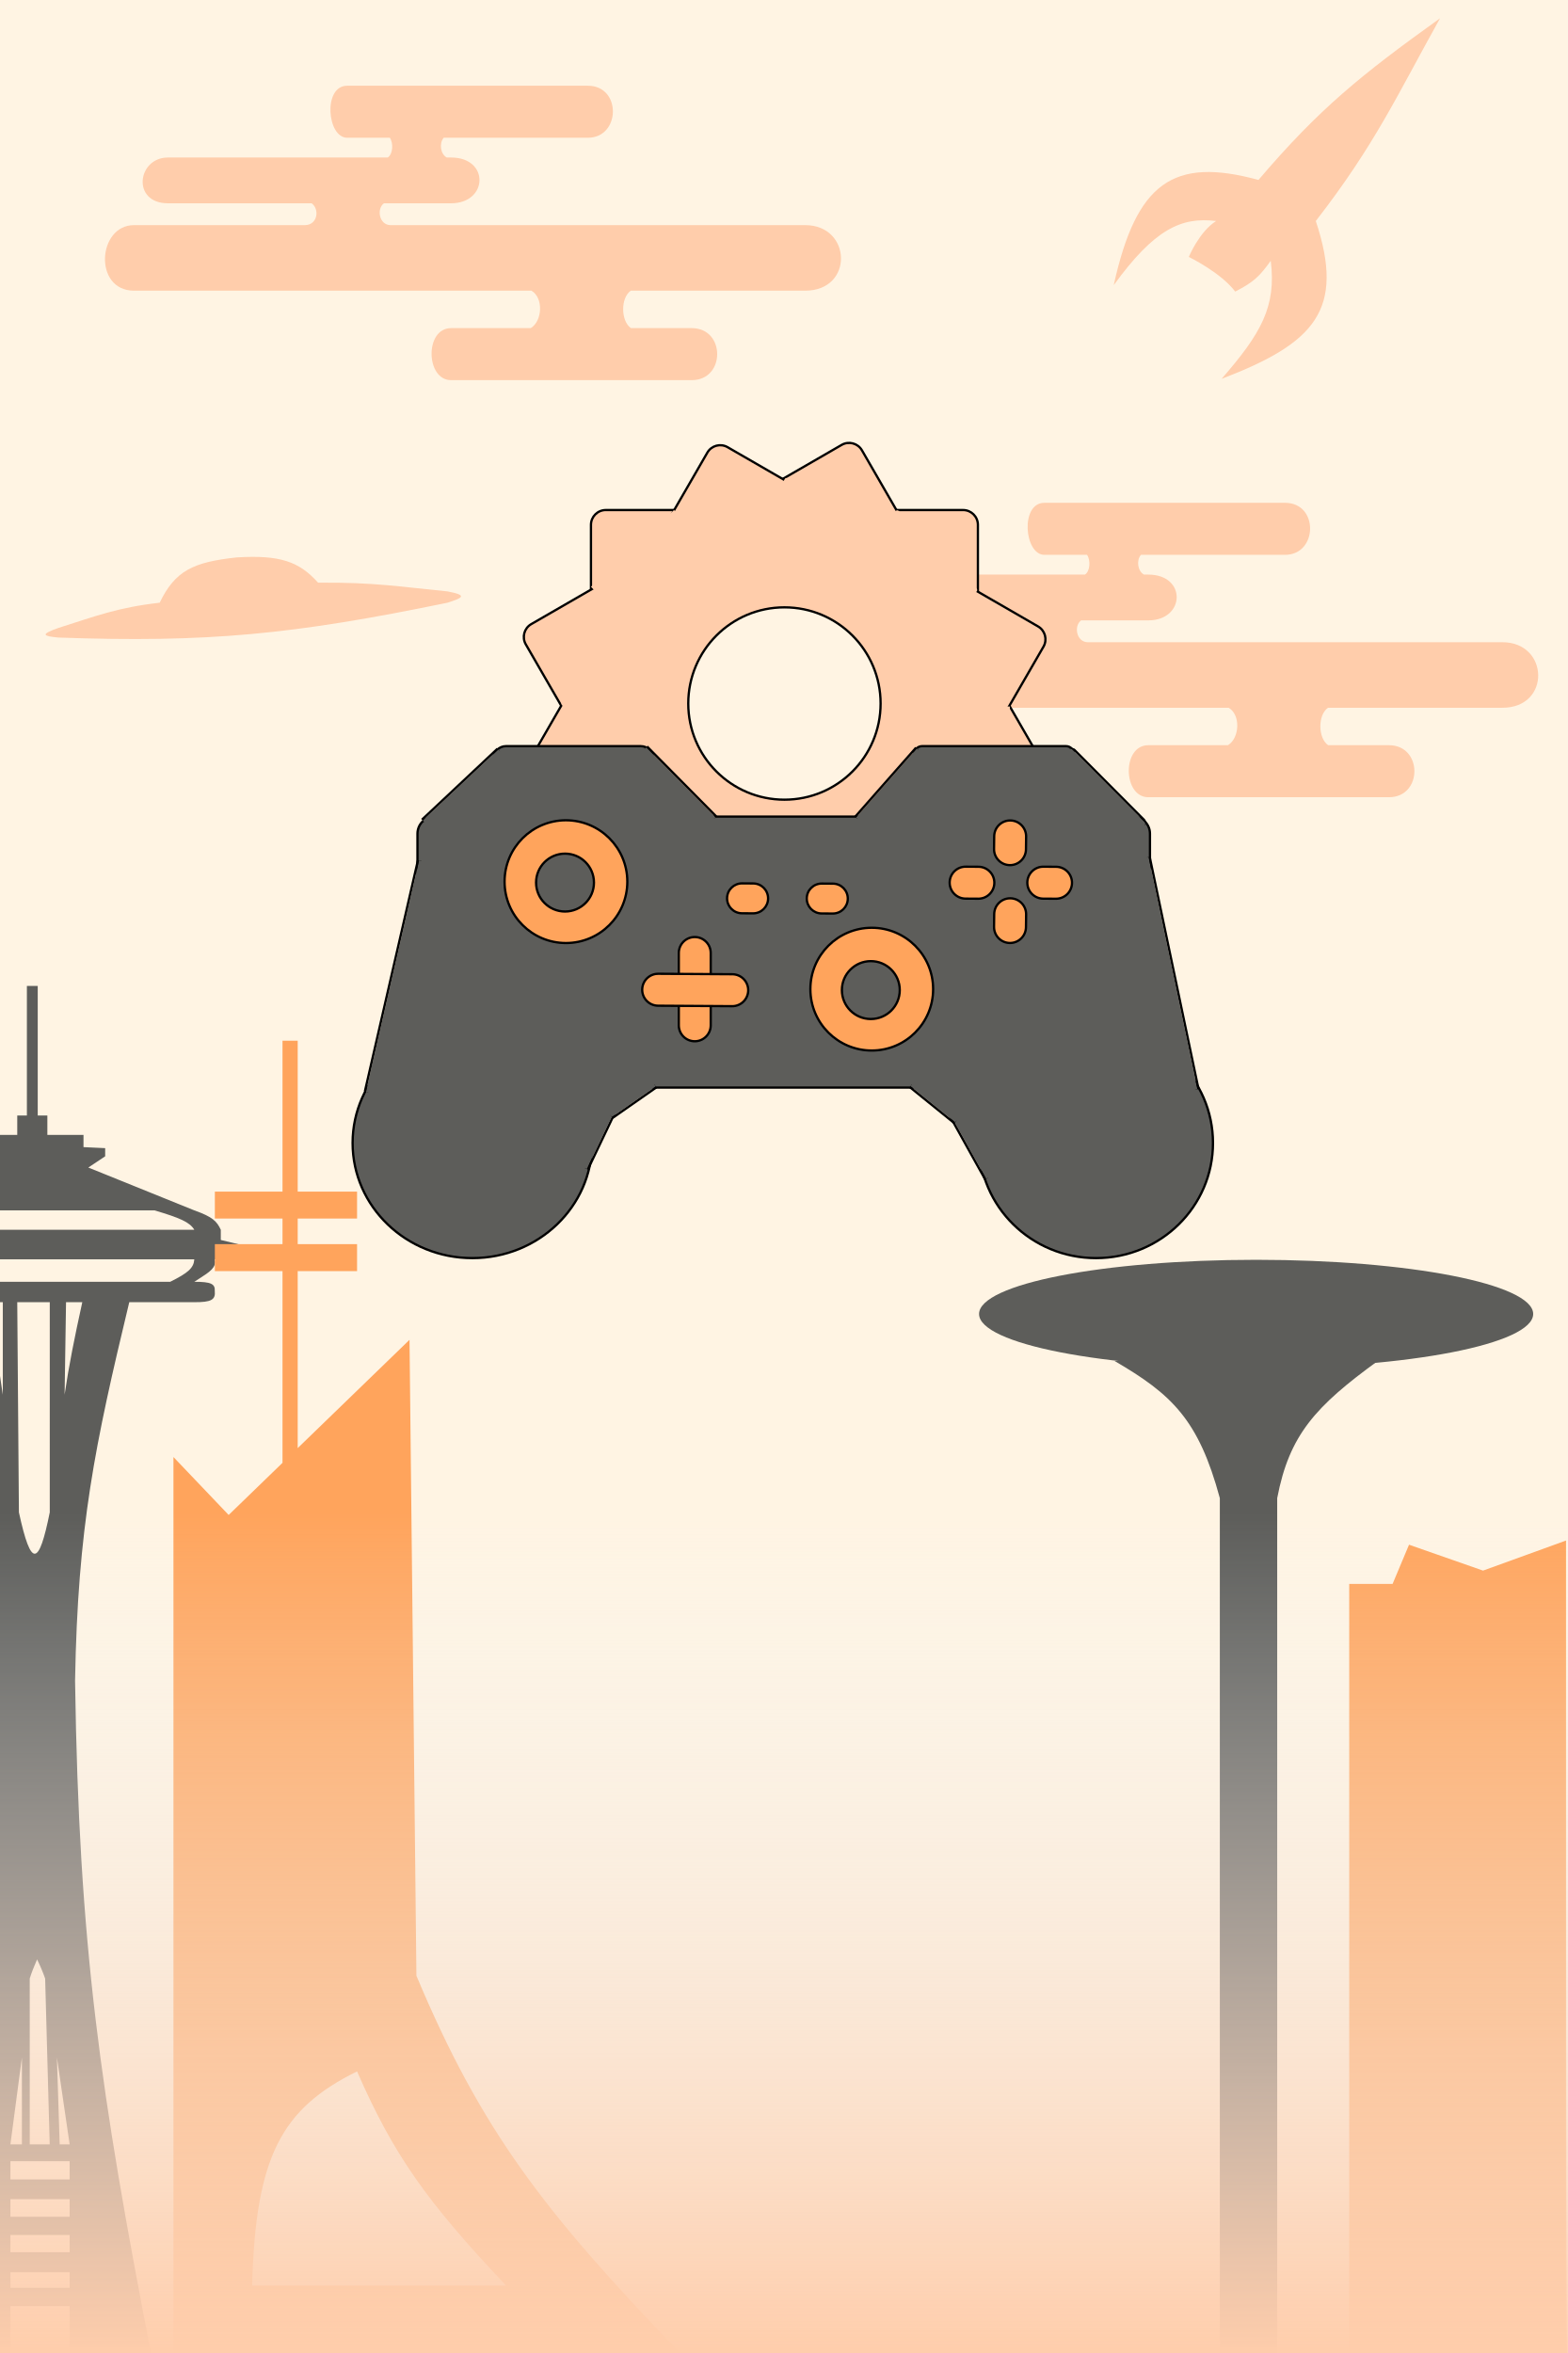
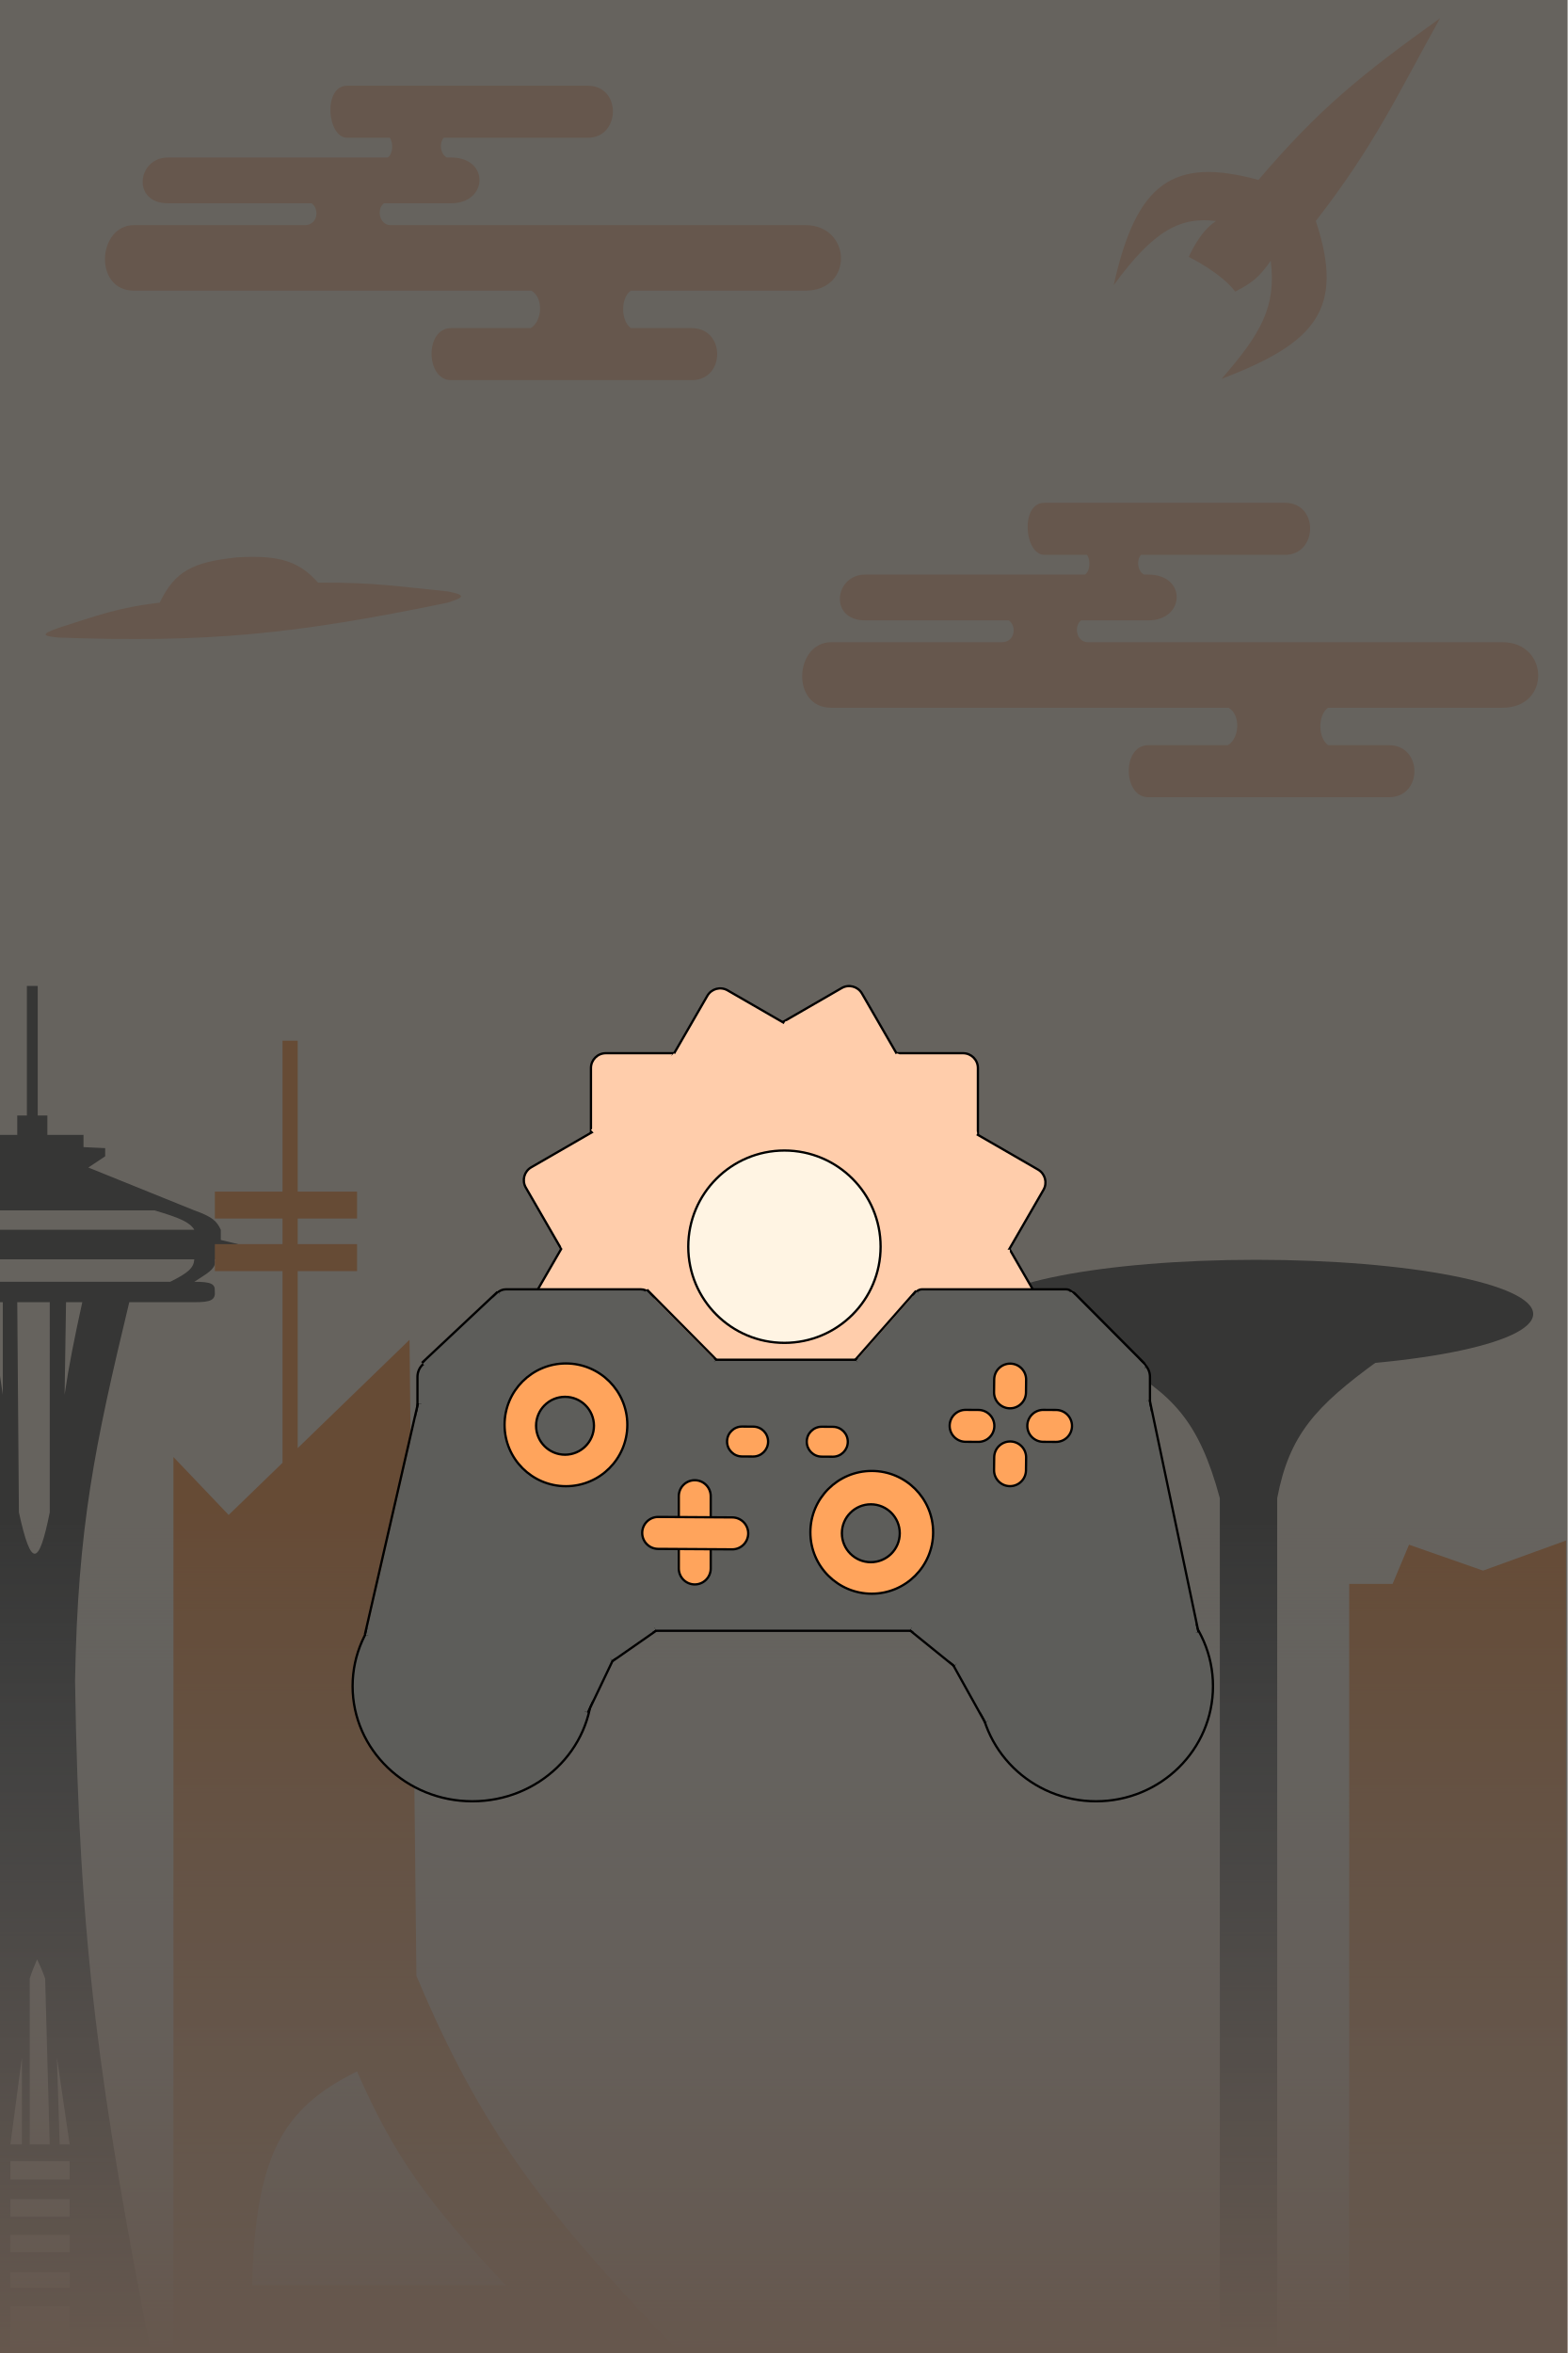
<svg xmlns="http://www.w3.org/2000/svg" width="687" height="1031" viewBox="0 0 687 1031" fill="none">
-   <g clip-path="url(#clip0_132_139)">
-     <rect width="687" height="1031" fill="#FFF4E3" />
-     <path fill-rule="evenodd" clip-rule="evenodd" d="M152.114 37.565C162.801 37.565 242.712 37.565 257.578 37.565C272.444 37.566 271.979 60.357 257.578 60.357H194.432C192.341 62.734 192.978 67.522 195.773 69.017L197.642 69.017C214.599 69.017 213.902 89.074 197.642 89.074H168.215C164.884 91.599 166.192 98.517 171.024 98.646C249.1 98.646 340.947 98.646 352.817 98.646C373.26 98.647 374.189 127.363 352.817 127.363H276.404C271.87 130.476 271.979 140.66 276.463 143.773C288.688 143.773 298.705 143.773 303.106 143.773C317.973 143.774 317.973 166.565 303.106 166.565H197.642C186.492 166.565 186.028 143.774 197.642 143.773C202.03 143.773 216.028 143.773 232.553 143.773C237.677 140.66 238.226 130.476 232.849 127.363H58.728C40.841 127.363 42.7 98.647 58.728 98.646C63.902 98.646 94.258 98.646 133.684 98.646C139.249 98.519 140.08 91.6 136.549 89.074H73.594C57.566 89.074 60.121 69.018 73.594 69.017C83.399 69.017 135.647 69.017 169.907 69.017C172.159 67.522 172.461 62.734 170.812 60.357H152.114C143.286 60.357 141.428 37.566 152.114 37.565Z" fill="#FFCDAB" />
-     <path fill-rule="evenodd" clip-rule="evenodd" d="M457.614 220.315C468.301 220.314 548.212 220.314 563.078 220.315C577.944 220.316 577.479 243.107 563.078 243.107H499.933C497.842 245.484 498.479 250.272 501.274 251.767L503.142 251.767C520.099 251.767 519.402 271.824 503.142 271.824H473.715C470.384 274.349 471.691 281.265 476.522 281.396C554.598 281.396 646.447 281.396 658.317 281.396C678.76 281.397 679.689 310.113 658.317 310.113H581.904C577.369 313.225 577.479 323.41 581.963 326.523C594.188 326.523 604.205 326.523 608.606 326.523C623.473 326.524 623.473 349.314 608.606 349.314H503.142C491.992 349.314 491.528 326.524 503.142 326.523C507.53 326.523 521.528 326.523 538.053 326.523C543.177 323.409 543.726 313.225 538.349 310.113H364.228C346.341 310.113 348.199 281.397 364.228 281.396C369.403 281.396 399.759 281.396 439.186 281.396C444.749 281.267 445.579 274.349 442.049 271.824H379.094C363.066 271.824 365.621 251.767 379.094 251.767C388.899 251.767 441.148 251.767 475.408 251.767C477.66 250.272 477.962 245.484 476.313 243.107H457.614C448.786 243.107 446.928 220.316 457.614 220.315Z" fill="#FFCDAB" />
-     <path d="M532.874 96.84C517.544 94.939 505.765 100.487 488 124.954C497.914 80.09 513.988 68.61 551.423 78.847C578.048 47.619 596.371 32.824 631 8C612.264 41.562 602.639 63.205 576.552 96.84C589.434 135.693 576.255 150.333 535.268 166C552.617 146.067 559.315 134.31 556.808 114.27C551.972 120.992 549.493 123.502 541.251 127.765C534.863 119.334 520.908 112.584 520.908 112.584C520.908 112.584 525.437 101.558 532.874 96.84Z" fill="#FFCDAB" />
-     <path d="M25.553 275.154C42.075 269.894 51.739 266.156 69.969 264.087C76.733 250.011 84.739 246.286 103.678 244.244C122.696 243.064 131.138 246.073 139.369 255.31C164.241 255.066 176.348 257.223 196.08 259.127C205.451 260.893 202.344 262.036 196.08 264.087C128.366 278.046 90.979 281.669 25.553 279.352C19.136 278.709 17.223 278.086 25.553 275.154Z" fill="#FFCDAB" />
-     <path d="M534.501 656.44C525.174 621.921 513.381 610.894 488.333 596.308H603.751C576.451 616.159 564.947 628.659 559.636 656.44V1031H534.501V656.44Z" fill="#5D5D5A" />
-     <ellipse cx="550.402" cy="575.736" rx="121.402" ry="23.736" fill="#5D5D5A" />
-     <path fill-rule="evenodd" clip-rule="evenodd" d="M16.532 432V488.771H20.754V497.264H36.587V502.628L46.086 503.075V506.651L38.697 511.569L85.14 530.343C93.251 533.212 95.028 535.168 96.75 538.837V543.307L107.833 545.989C110.992 547.11 110.44 547.556 107.833 548.224L94.111 551.8C94.989 555.337 91.758 557.397 87.349 560.208L87.348 560.209L87.347 560.21C86.638 560.662 85.898 561.134 85.14 561.634C92.525 561.616 94.291 562.573 94.111 565.657C94.522 569.572 92.489 570.604 85.14 570.575H56.641C41.538 633.387 34.075 668.941 32.892 736.417C34.568 852.95 44.095 917.152 66.141 1031H41.78H30.517V1010.46H4.559V1031H-4.773H-31.494C-9.979 920.296 -5.569 854.901 -1.939 736.417C-4.721 671.218 -12.375 635.035 -27.271 570.575H-54.187C-61.262 570.457 -63.215 570.096 -63.158 566.104C-63.057 563.125 -62.646 562.093 -56.826 561.634C-61.493 558.498 -63.319 556.426 -64.214 551.8L-77.408 548.224C-79.294 547.41 -79.755 546.93 -77.408 545.989L-67.381 542.413V538.837C-64.88 534.852 -62.629 532.968 -56.826 530.343L-8.272 511.569L-15.133 506.651V503.075H-8.272V497.264H7.56V488.771H11.782V432H16.532ZM-39.937 530.343C-50.03 533.675 -53.041 535.534 -54.187 538.837H85.14C83.126 535.454 78.667 533.603 67.724 530.343H-39.937ZM-54.187 551.8C-54.785 555.634 -51.886 557.788 -44.687 561.634H74.585C82.463 557.727 84.889 555.568 85.14 551.8H-54.187ZM8.287 662.66L7.56 570.575H21.81L21.808 662.66C17.069 686.054 13.721 687.576 8.287 662.66ZM28.311 611.087C30.175 598.405 32.612 586.282 36.059 570.575H28.934L28.311 611.087ZM-6.161 570.575H1.228V611.087C-0.43 599.162 -2.602 586.828 -6.161 570.575ZM16.251 858.533C14.933 861.627 13.881 864.136 13.033 866.918V939.587H21.775L19.78 866.918C18.807 864.144 17.646 861.407 16.251 858.533ZM4.559 939.587L9.6 901.514V939.587H4.559ZM30.517 939.587L24.939 901.514L26.146 939.587H30.517ZM30.517 954.944H4.559V946.947H30.517V954.944ZM4.559 971.3H30.517V963.576H4.559V971.3ZM30.517 1002.47H4.559V995.652H30.517V1002.47ZM30.517 986.838V979.296H4.559V986.838H16.465H30.517Z" fill="#5D5D5A" />
-     <path fill-rule="evenodd" clip-rule="evenodd" d="M100.196 663.803L76 638.418V1031H298C238.122 968.954 210.774 933.109 182.463 865.702L179.439 587.057L130.441 634.511V556.95H156.452V545.143H130.441V533.926H156.452V522.119H130.441V456H123.787V522.119H94.147V533.926H123.787V545.143H94.147V556.95H123.787V640.955L100.196 663.803ZM156.452 907.617C172.282 943.781 186.598 964.335 221.782 1001.48H110.48C111.949 944.801 123.416 923.899 156.452 907.617Z" fill="#FFA45C" />
-     <path d="M649.833 688.185L617.402 676.84L610.195 694.011H591.195V1031H686.195V675L649.833 688.185Z" fill="#FFA45C" />
-     <rect x="258.942" y="223.478" width="169.551" height="169.551" rx="6.5" fill="#FFCDAB" stroke="black" />
-     <rect x="227.147" y="276.718" width="170.069" height="170.069" rx="6.5" transform="rotate(-30 227.147 276.718)" fill="#FFCDAB" stroke="black" />
-     <rect x="228.158" y="339.978" width="170.069" height="170.069" rx="6.5" transform="rotate(-60 228.158 339.978)" fill="#FFCDAB" stroke="black" />
-     <circle cx="343.718" cy="308.254" r="42.138" fill="#FFF4E3" stroke="black" />
-     <rect x="245.069" y="308.439" width="73.421" height="4.22" rx="2" transform="rotate(-60 245.069 308.439)" fill="#FFCDAB" />
-     <rect width="49.527" height="9.265" transform="matrix(0.734706 -0.678386 -0.678386 -0.734706 265.233 263.889)" fill="#FFCDAB" />
-     <rect width="50.037" height="9.753" rx="1" transform="matrix(0.708224 0.705988 0.705988 -0.708224 386.273 230.113)" fill="#FFCDAB" />
-     <rect width="70.606" height="9.265" rx="1" transform="matrix(0.86328 0.504726 0.504726 -0.86328 339.679 217.059)" fill="#FFCDAB" />
-     <rect x="428.676" y="309.566" width="13.806" height="17.054" fill="#FFCDAB" />
-     <path d="M206.974 551.258C235.936 551.258 259.448 528.692 259.448 500.814C259.448 472.936 235.936 450.371 206.974 450.371C178.012 450.371 154.5 472.936 154.5 500.814C154.5 528.692 178.012 551.258 206.974 551.258Z" fill="#5D5D5A" stroke="black" />
-     <path d="M480.244 551.258C508.544 551.258 531.5 528.681 531.5 500.814C531.5 472.947 508.544 450.371 480.244 450.371C451.944 450.371 428.988 472.947 428.988 500.814C428.988 528.681 451.944 551.258 480.244 551.258Z" fill="#5D5D5A" stroke="black" />
-     <rect x="182.923" y="357.792" width="320.965" height="118.754" rx="7.5" fill="#5D5D5A" stroke="black" />
-     <mask id="path-22-outside-1_132_139" maskUnits="userSpaceOnUse" x="406.88" y="424.504" width="113.831" height="92.888" fill="black">
-       <rect fill="white" x="406.88" y="424.504" width="113.831" height="92.888" />
-       <path d="M496.893 424.504L520.681 467.272L432.114 516.535L408.325 473.767L496.893 424.504Z" />
+   <g clip-path="url(#clip0_431_1183)">
+     <mask id="mask0_431_1183" style="mask-type:luminance" maskUnits="userSpaceOnUse" x="0" y="0" width="687" height="1031">
+       <path d="M687 0H0V1031H687V0Z" fill="white" />
    </mask>
-     <path d="M496.893 424.504L520.681 467.272L432.114 516.535L408.325 473.767L496.893 424.504Z" fill="#5D5D5A" />
-     <path d="M432.988 516.049L409.199 473.281L407.452 474.253L431.24 517.021L432.988 516.049Z" fill="black" mask="url(#path-22-outside-1_132_139)" />
-     <mask id="path-24-outside-2_132_139" maskUnits="userSpaceOnUse" x="162.32" y="422.852" width="116.769" height="89.866" fill="black">
-       <rect fill="white" x="162.32" y="422.852" width="116.769" height="89.866" />
-       <path d="M278.186 468.063L257.114 512.232L162.992 467.33L184.063 423.16L278.186 468.063Z" />
-     </mask>
-     <path d="M278.186 468.063L257.114 512.232L162.992 467.33L184.063 423.16L278.186 468.063Z" fill="#5D5D5A" />
-     <path d="M277.283 467.632L256.212 511.802L258.017 512.663L279.089 468.493L277.283 467.632Z" fill="black" mask="url(#path-24-outside-2_132_139)" />
-     <mask id="path-26-outside-3_132_139" maskUnits="userSpaceOnUse" x="454.913" y="375.216" width="71.508" height="113.245" fill="black">
-       <rect fill="white" x="454.913" y="375.216" width="71.508" height="113.245" />
-       <path d="M454.913 385.707L503.278 375.541L524.671 477.318L476.306 487.484L454.913 385.707Z" />
-     </mask>
-     <path d="M454.913 385.707L503.278 375.541L524.671 477.318L476.306 487.484L454.913 385.707Z" fill="#5D5D5A" />
-     <path d="M502.3 375.746L523.692 477.523L525.65 477.112L504.257 375.335L502.3 375.746Z" fill="black" mask="url(#path-26-outside-3_132_139)" />
-     <mask id="path-28-outside-4_132_139" maskUnits="userSpaceOnUse" x="159.174" y="376.733" width="72.222" height="113.524" fill="black">
-       <rect fill="white" x="159.174" y="376.733" width="72.222" height="113.524" />
-       <path d="M183.639 376.957L231.337 387.905L208.071 489.27L160.372 478.322L183.639 376.957Z" />
-     </mask>
-     <path d="M183.639 376.957L231.337 387.905L208.071 489.27L160.372 478.322L183.639 376.957Z" fill="#5D5D5A" />
-     <path d="M161.347 478.546L184.613 377.181L182.664 376.733L159.398 478.098L161.347 478.546Z" fill="black" mask="url(#path-28-outside-4_132_139)" />
-     <rect x="286.247" y="326.932" width="46.477" height="70.028" rx="5.5" transform="rotate(90 286.247 326.932)" fill="#5D5D5A" stroke="black" />
-     <mask id="path-31-outside-5_132_139" maskUnits="userSpaceOnUse" x="184.129" y="327.619" width="82.138" height="83.244" fill="black">
-       <rect fill="white" x="184.129" y="327.619" width="82.138" height="83.244" />
-       <path d="M266.266 379.371L233.118 410.505L185.228 359.518L218.376 328.383L266.266 379.371Z" />
-     </mask>
-     <path d="M266.266 379.371L233.118 410.505L185.228 359.518L218.376 328.383L266.266 379.371Z" fill="#5D5D5A" />
-     <path d="M185.912 360.247L219.061 329.112L217.691 327.654L184.543 358.789L185.912 360.247Z" fill="black" mask="url(#path-31-outside-5_132_139)" />
-     <mask id="path-33-outside-6_132_139" maskUnits="userSpaceOnUse" x="249.87" y="326.136" width="64.357" height="64.335" fill="black">
-       <rect fill="white" x="249.87" y="326.136" width="64.357" height="64.335" />
-       <path d="M313.516 358.112L281.194 390.104L250.828 359.423L283.15 327.432L313.516 358.112Z" />
-     </mask>
-     <path d="M313.516 358.112L281.194 390.104L250.828 359.423L283.15 327.432L313.516 358.112Z" fill="#5D5D5A" />
-     <path d="M282.439 328.135L312.805 358.816L314.227 357.409L283.861 326.729L282.439 328.135Z" fill="black" mask="url(#path-33-outside-6_132_139)" />
-     <rect x="470.593" y="326.932" width="46.477" height="70.028" rx="3.5" transform="rotate(90 470.593 326.932)" fill="#5D5D5A" stroke="black" />
-     <mask id="path-36-outside-7_132_139" maskUnits="userSpaceOnUse" x="373.685" y="327.073" width="79.625" height="77.04" fill="black">
-       <rect fill="white" x="373.685" y="327.073" width="79.625" height="77.04" />
-       <path d="M453.31 373.353L426.628 403.632L375.078 358.206L401.76 327.927L453.31 373.353Z" />
-     </mask>
-     <path d="M453.31 373.353L426.628 403.632L375.078 358.206L401.76 327.927L453.31 373.353Z" fill="#5D5D5A" />
-     <path d="M375.828 358.867L402.511 328.588L401.01 327.266L374.328 357.545L375.828 358.867Z" fill="black" mask="url(#path-36-outside-7_132_139)" />
-     <mask id="path-38-outside-8_132_139" maskUnits="userSpaceOnUse" x="416.283" y="326.561" width="87.022" height="86.926" fill="black">
-       <rect fill="white" x="416.283" y="326.561" width="87.022" height="86.926" />
-       <path d="M450.148 412.781C449.756 413.171 449.123 413.169 448.734 412.778L417.002 380.897C416.613 380.506 416.614 379.873 417.006 379.483L468.407 328.323C468.798 327.933 469.431 327.934 469.821 328.326L501.552 360.206C501.942 360.598 501.94 361.231 501.549 361.62L450.148 412.781Z" />
-     </mask>
-     <path d="M450.148 412.781C449.756 413.171 449.123 413.169 448.734 412.778L417.002 380.897C416.613 380.506 416.614 379.873 417.006 379.483L468.407 328.323C468.798 327.933 469.431 327.934 469.821 328.326L501.552 360.206C501.942 360.598 501.94 361.231 501.549 361.62L450.148 412.781Z" fill="#5D5D5A" />
-     <path d="M449.439 413.486L416.297 380.189L449.439 413.486ZM468.407 328.323C469.189 327.543 470.456 327.546 471.235 328.329L501.555 358.792C502.335 359.575 502.332 360.841 501.549 361.62C501.549 361.62 501.233 361.303 500.843 360.912L469.112 329.031C468.722 328.64 468.407 328.323 468.407 328.323ZM502.257 360.915L449.439 413.486L502.257 360.915ZM416.297 380.189L469.115 327.617L416.297 380.189Z" fill="black" mask="url(#path-38-outside-8_132_139)" />
-     <mask id="path-40-outside-9_132_139" maskUnits="userSpaceOnUse" x="398.33" y="440.174" width="49.78" height="52.89" fill="black">
-       <rect fill="white" x="398.33" y="440.174" width="49.78" height="52.89" />
-       <path d="M398.959 475.928L427.572 440.58L447.115 456.4L418.502 491.748L398.959 475.928Z" />
-     </mask>
-     <path d="M398.959 475.928L427.572 440.58L447.115 456.4L418.502 491.748L398.959 475.928Z" fill="#5D5D5A" />
-     <path d="M419.131 490.97L399.589 475.151L398.33 476.706L417.873 492.525L419.131 490.97Z" fill="black" mask="url(#path-40-outside-9_132_139)" />
-     <mask id="path-42-outside-10_132_139" maskUnits="userSpaceOnUse" x="241.743" y="438.013" width="46.569" height="52.28" fill="black">
-       <rect fill="white" x="241.743" y="438.013" width="46.569" height="52.28" />
-       <path d="M268.053 489.473L242.041 452.168L261.297 438.742L287.308 476.046L268.053 489.473Z" />
-     </mask>
-     <path d="M268.053 489.473L242.041 452.168L261.297 438.742L287.308 476.046L268.053 489.473Z" fill="#5D5D5A" />
-     <path d="M286.736 475.226L267.481 488.652L268.625 490.293L287.88 476.866L286.736 475.226Z" fill="black" mask="url(#path-42-outside-10_132_139)" />
-     <circle cx="247.985" cy="386.309" r="26.893" fill="#FFA45C" stroke="black" />
-     <circle cx="381.98" cy="433.41" r="26.893" fill="#FFA45C" stroke="black" />
-     <rect x="297.429" y="410.578" width="13.993" height="45.665" rx="6.997" fill="#FFA45C" stroke="black" />
-     <rect x="281.353" y="440.619" width="13.993" height="46.454" rx="6.997" transform="rotate(-89.634 281.353 440.619)" fill="#FFA45C" stroke="black" />
-     <rect x="416.072" y="393.698" width="13.993" height="19.58" rx="6.997" transform="rotate(-89.634 416.072 393.698)" fill="#FFA45C" stroke="black" />
-     <rect x="353.46" y="400.205" width="13.1" height="17.981" rx="6.55" transform="rotate(-89.634 353.46 400.205)" fill="#FFA45C" stroke="black" />
-     <rect x="318.54" y="400.124" width="13.1" height="17.981" rx="6.55" transform="rotate(-89.634 318.54 400.124)" fill="#FFA45C" stroke="black" />
-     <rect x="450.099" y="393.708" width="13.993" height="19.58" rx="6.997" transform="rotate(-89.634 450.099 393.708)" fill="#FFA45C" stroke="black" />
-     <rect x="435.715" y="393.518" width="13.993" height="19.58" rx="6.997" transform="rotate(0.691147 435.715 393.518)" fill="#FFA45C" stroke="black" />
-     <rect x="435.715" y="359.41" width="13.993" height="19.58" rx="6.997" transform="rotate(0.691147 435.715 359.41)" fill="#FFA45C" stroke="black" />
-     <circle cx="247.579" cy="386.715" r="12.681" fill="#5D5D5A" stroke="black" />
-     <circle cx="381.574" cy="433.816" r="12.681" fill="#5D5D5A" stroke="black" />
-     <rect x="687" y="1032" width="687" height="412" transform="rotate(180 687 1032)" fill="url(#paint0_linear_132_139)" />
+     <g mask="url(#mask0_431_1183)">
+       <path d="M687 0H0V1031H687V0Z" fill="#FFF4E3" />
+       <path fill-rule="evenodd" clip-rule="evenodd" d="M152.114 37.565C162.801 37.565 242.712 37.565 257.578 37.565C272.444 37.566 271.979 60.357 257.578 60.357H194.432C192.341 62.734 192.978 67.522 195.773 69.017H197.642C214.599 69.017 213.902 89.074 197.642 89.074H168.215C164.884 91.599 166.192 98.517 171.024 98.646C249.1 98.646 340.947 98.646 352.817 98.646C373.26 98.647 374.189 127.363 352.817 127.363H276.404C271.87 130.476 271.979 140.66 276.463 143.773C288.688 143.773 298.705 143.773 303.106 143.773C317.973 143.774 317.973 166.565 303.106 166.565H197.642C186.492 166.565 186.028 143.774 197.642 143.773C202.03 143.773 216.028 143.773 232.553 143.773C237.677 140.66 238.226 130.476 232.849 127.363H58.728C40.841 127.363 42.7 98.647 58.728 98.646C63.902 98.646 94.258 98.646 133.684 98.646C139.249 98.519 140.08 91.6 136.549 89.074H73.594C57.566 89.074 60.121 69.017 73.594 69.017C83.399 69.017 135.647 69.017 169.907 69.017C172.159 67.522 172.461 62.734 170.812 60.357H152.114C143.286 60.357 141.428 37.566 152.114 37.565Z" fill="#FFCDAB" />
+       <path fill-rule="evenodd" clip-rule="evenodd" d="M457.614 220.315C468.301 220.314 548.212 220.314 563.078 220.315C577.944 220.316 577.479 243.107 563.078 243.107H499.933C497.842 245.484 498.479 250.272 501.274 251.767H503.142C520.099 251.767 519.402 271.824 503.142 271.824H473.715C470.384 274.349 471.691 281.266 476.522 281.396C554.598 281.396 646.447 281.396 658.317 281.396C678.76 281.397 679.689 310.113 658.317 310.113H581.904C577.369 313.225 577.479 323.41 581.963 326.523C594.188 326.523 604.205 326.523 608.606 326.523C623.473 326.524 623.473 349.314 608.606 349.314H503.142C491.992 349.314 491.528 326.524 503.142 326.523C507.53 326.523 521.528 326.523 538.053 326.523C543.177 323.409 543.726 313.225 538.349 310.113H364.228C346.341 310.113 348.199 281.397 364.228 281.396C369.403 281.396 399.759 281.396 439.186 281.396C444.749 281.267 445.579 274.349 442.049 271.824H379.094C363.066 271.824 365.621 251.767 379.094 251.767C388.899 251.767 441.148 251.767 475.408 251.767C477.66 250.272 477.962 245.484 476.313 243.107H457.614C448.786 243.107 446.928 220.316 457.614 220.315Z" fill="#FFCDAB" />
+       <path d="M532.874 96.84C517.544 94.939 505.765 100.487 488 124.954C497.914 80.09 513.988 68.61 551.423 78.847C578.048 47.619 596.371 32.824 631 8C612.264 41.562 602.639 63.205 576.552 96.84C589.434 135.693 576.255 150.333 535.268 166C552.617 146.067 559.315 134.31 556.808 114.27C551.972 120.992 549.493 123.502 541.251 127.765C534.863 119.334 520.908 112.584 520.908 112.584C520.908 112.584 525.437 101.558 532.874 96.84Z" fill="#FFCDAB" />
+       <path d="M25.553 275.154C42.075 269.894 51.739 266.156 69.969 264.087C76.733 250.011 84.739 246.286 103.678 244.244C122.696 243.064 131.138 246.073 139.369 255.31C164.241 255.066 176.348 257.223 196.08 259.127C205.451 260.893 202.344 262.036 196.08 264.087C128.366 278.046 90.979 281.669 25.553 279.352C19.136 278.709 17.223 278.086 25.553 275.154Z" fill="#FFCDAB" />
+       <path d="M534.501 656.44C525.174 621.921 513.381 610.894 488.333 596.308H603.751C576.451 616.159 564.947 628.659 559.636 656.44V1031H534.501V656.44Z" fill="#5D5D5A" />
+       <path d="M550.402 599.472C617.45 599.472 671.804 588.845 671.804 575.736C671.804 562.627 617.45 552 550.402 552C483.354 552 429 562.627 429 575.736C429 588.845 483.354 599.472 550.402 599.472Z" fill="#5D5D5A" />
+       <path fill-rule="evenodd" clip-rule="evenodd" d="M16.532 432V488.771H20.754V497.264H36.587V502.628L46.086 503.075V506.651L38.697 511.569L85.14 530.343C93.251 533.212 95.028 535.168 96.75 538.837V543.307L107.833 545.989C110.992 547.11 110.44 547.556 107.833 548.224L94.111 551.8C94.989 555.337 91.758 557.397 87.349 560.208L87.348 560.209L87.347 560.21C86.638 560.662 85.898 561.134 85.14 561.634C92.525 561.616 94.291 562.573 94.111 565.657C94.522 569.572 92.489 570.604 85.14 570.575H56.641C41.538 633.387 34.075 668.941 32.892 736.417C34.568 852.95 44.095 917.152 66.141 1031H41.78H30.517V1010.46H4.559V1031H-4.773H-31.494C-9.979 920.296 -5.569 854.901 -1.939 736.417C-4.721 671.218 -12.375 635.035 -27.271 570.575H-54.187C-61.262 570.457 -63.215 570.096 -63.158 566.104C-63.057 563.125 -62.646 562.093 -56.826 561.634C-61.493 558.498 -63.319 556.426 -64.214 551.8L-77.408 548.224C-79.294 547.41 -79.755 546.93 -77.408 545.989L-67.381 542.413V538.837C-64.88 534.852 -62.629 532.968 -56.826 530.343L-8.272 511.569L-15.133 506.651V503.075H-8.272V497.264H7.56V488.771H11.782V432H16.532ZM-39.937 530.343C-50.03 533.675 -53.041 535.534 -54.187 538.837H85.14C83.126 535.454 78.667 533.603 67.724 530.343H-39.937ZM-54.187 551.8C-54.785 555.634 -51.886 557.788 -44.687 561.634H74.585C82.463 557.727 84.889 555.568 85.14 551.8H-54.187ZM8.287 662.66L7.56 570.575H21.81L21.808 662.66C17.069 686.054 13.721 687.576 8.287 662.66ZM28.311 611.087C30.175 598.405 32.612 586.282 36.059 570.575H28.934L28.311 611.087ZM-6.161 570.575H1.228V611.087C-0.43 599.162 -2.602 586.828 -6.161 570.575ZM16.251 858.533C14.933 861.627 13.881 864.136 13.033 866.918V939.587H21.775L19.78 866.918C18.807 864.144 17.646 861.407 16.251 858.533ZM4.559 939.587L9.6 901.514V939.587H4.559ZM30.517 939.587L24.939 901.514L26.146 939.587H30.517ZM30.517 954.944H4.559V946.947H30.517V954.944ZM4.559 971.3H30.517V963.576H4.559V971.3ZM30.517 1002.47H4.559V995.652H30.517V1002.47ZM30.517 986.838V979.296H4.559V986.838H16.465H30.517Z" fill="#5D5D5A" />
+       <path fill-rule="evenodd" clip-rule="evenodd" d="M100.196 663.803L76 638.418V1031H298C238.122 968.954 210.774 933.109 182.463 865.702L179.439 587.057L130.441 634.511V556.95H156.452V545.143H130.441V533.926H156.452V522.119H130.441V456H123.787V522.119H94.147V533.926H123.787V545.143H94.147V556.95H123.787V640.955L100.196 663.803ZM156.452 907.617C172.282 943.781 186.598 964.335 221.782 1001.48H110.48C111.949 944.801 123.416 923.899 156.452 907.617Z" fill="#FFA45C" />
+       <path d="M649.833 688.185L617.402 676.84L610.195 694.011H591.195V1031H686.195V675L649.833 688.185Z" fill="#FFA45C" />
+       <path d="M0 1032H687V620H0V1032Z" fill="url(#paint0_linear_431_1183)" />
+       <path d="M687 0H0V1031H687V0Z" fill="#252525" fill-opacity="0.7" />
+       <path d="M421.993 461.478H265.442C261.852 461.478 258.942 464.388 258.942 467.978V624.529C258.942 628.119 261.852 631.029 265.442 631.029H421.993C425.583 631.029 428.493 628.119 428.493 624.529V467.978C428.493 464.388 425.583 461.478 421.993 461.478Z" fill="#FFCDAB" stroke="black" />
+       <path d="M368.802 432.934L232.776 511.468C229.667 513.263 228.602 517.238 230.397 520.347L308.931 656.373C310.726 659.482 314.702 660.547 317.811 658.752L453.836 580.218C456.945 578.423 458.01 574.447 456.216 571.338L377.681 435.313C375.886 432.204 371.911 431.139 368.802 432.934Z" fill="#FFCDAB" stroke="black" />
+       <path d="M309.942 436.323L231.408 572.349C229.613 575.458 230.678 579.433 233.787 581.228L369.813 659.763C372.922 661.557 376.897 660.492 378.692 657.383L457.226 521.358C459.021 518.249 457.956 514.273 454.847 512.478L318.822 433.944C315.713 432.149 311.737 433.214 309.942 436.323Z" fill="#FFCDAB" stroke="black" />
+       <path d="M343.718 588.392C366.99 588.392 385.856 569.526 385.856 546.254C385.856 522.982 366.99 504.116 343.718 504.116C320.446 504.116 301.58 522.982 301.58 546.254C301.58 569.526 320.446 588.392 343.718 588.392Z" fill="#FFF4E3" stroke="black" />
+       <path d="M280.779 484.586L246.069 544.707C245.517 545.664 245.844 546.887 246.801 547.439L246.992 547.549C247.948 548.101 249.171 547.774 249.724 546.817L284.434 486.696C284.987 485.74 284.659 484.517 283.702 483.964L283.512 483.854C282.555 483.302 281.332 483.63 280.779 484.586Z" fill="#FFCDAB" />
+       <path d="M301.62 468.291L265.233 501.889L258.947 495.082L295.335 461.484L301.62 468.291Z" fill="#FFCDAB" />
+       <path d="M421.002 502.732L386.981 468.819C386.59 468.429 386.589 467.796 386.979 467.405L392.453 461.914C392.843 461.523 393.476 461.522 393.867 461.912L427.888 495.825C428.279 496.215 428.28 496.848 427.89 497.239L422.416 502.73C422.026 503.121 421.393 503.122 421.002 502.732Z" fill="#FFCDAB" />
+       <path d="M399.768 490.191L340.542 455.564C340.065 455.285 339.905 454.672 340.184 454.196L343.851 447.924C344.129 447.447 344.742 447.286 345.219 447.565L404.445 482.192C404.921 482.471 405.082 483.083 404.803 483.56L401.136 489.832C400.858 490.309 400.245 490.47 399.768 490.191Z" fill="#FFCDAB" />
+       <path d="M442.482 547.566H428.676V564.62H442.482V547.566Z" fill="#FFCDAB" />
+       <path d="M206.974 789.258C235.936 789.258 259.448 766.692 259.448 738.814C259.448 710.936 235.936 688.371 206.974 688.371C178.012 688.371 154.5 710.936 154.5 738.814C154.5 766.692 178.012 789.258 206.974 789.258Z" fill="#5D5D5A" stroke="black" />
+       <path d="M480.244 789.258C508.544 789.258 531.5 766.681 531.5 738.814C531.5 710.947 508.544 688.371 480.244 688.371C451.944 688.371 428.988 710.947 428.988 738.814C428.988 766.681 451.944 789.258 480.244 789.258Z" fill="#5D5D5A" stroke="black" />
+       <path d="M496.388 595.792H190.423C186.281 595.792 182.923 599.15 182.923 603.292V707.046C182.923 711.188 186.281 714.546 190.423 714.546H496.388C500.53 714.546 503.888 711.188 503.888 707.046V603.292C503.888 599.15 500.53 595.792 496.388 595.792Z" fill="#5D5D5A" stroke="black" />
+       <path d="M496.893 662.504L520.681 705.272L432.114 754.535L408.325 711.767L496.893 662.504Z" fill="#5D5D5A" />
+       <mask id="mask1_431_1183" style="mask-type:luminance" maskUnits="userSpaceOnUse" x="406" y="662" width="115" height="94">
+         <path d="M520.711 662.504H406.88V755.393H520.711V662.504Z" fill="white" />
+         <path d="M496.893 662.504L520.681 705.272L432.114 754.535L408.325 711.767L496.893 662.504Z" fill="black" />
+       </mask>
+       <g mask="url(#mask1_431_1183)">
+         <path d="M432.988 754.049L409.199 711.281L407.452 712.253L431.24 755.021L432.988 754.049Z" fill="black" />
+       </g>
+       <path d="M278.186 706.063L257.114 750.232L162.992 705.33L184.063 661.16L278.186 706.063Z" fill="#5D5D5A" />
+       <mask id="mask2_431_1183" style="mask-type:luminance" maskUnits="userSpaceOnUse" x="162" y="660" width="118" height="91">
+         <path d="M279.089 660.852H162.32V750.718H279.089V660.852Z" fill="white" />
+         <path d="M278.186 706.063L257.114 750.232L162.992 705.33L184.063 661.16L278.186 706.063Z" fill="black" />
+       </mask>
+       <g mask="url(#mask2_431_1183)">
+         <path d="M277.283 705.632L256.212 749.802L258.017 750.663L279.089 706.493L277.283 705.632Z" fill="black" />
+       </g>
+       <path d="M454.913 623.707L503.278 613.541L524.671 715.318L476.306 725.484L454.913 623.707Z" fill="#5D5D5A" />
+       <mask id="mask3_431_1183" style="mask-type:luminance" maskUnits="userSpaceOnUse" x="454" y="613" width="73" height="114">
+         <path d="M526.421 613.216H454.913V726.461H526.421V613.216Z" fill="white" />
+         <path d="M454.913 623.707L503.278 613.541L524.671 715.318L476.306 725.484L454.913 623.707Z" fill="black" />
+       </mask>
+       <g mask="url(#mask3_431_1183)">
+         <path d="M502.3 613.746L523.692 715.523L525.65 715.112L504.257 613.335L502.3 613.746Z" fill="black" />
+       </g>
+       <path d="M183.639 614.957L231.337 625.905L208.071 727.27L160.372 716.322L183.639 614.957Z" fill="#5D5D5A" />
+       <mask id="mask4_431_1183" style="mask-type:luminance" maskUnits="userSpaceOnUse" x="159" y="614" width="73" height="115">
+         <path d="M231.396 614.733H159.174V728.257H231.396V614.733Z" fill="white" />
+         <path d="M183.639 614.957L231.337 625.905L208.071 727.27L160.372 716.322L183.639 614.957Z" fill="black" />
+       </mask>
+       <g mask="url(#mask4_431_1183)">
+         <path d="M161.347 716.546L184.613 615.181L182.664 614.733L159.398 716.098L161.347 716.546Z" fill="black" />
+       </g>
+       <path d="M286.247 605.909V570.432C286.247 567.394 283.785 564.932 280.747 564.932H221.719C218.681 564.932 216.219 567.394 216.219 570.432V605.909C216.219 608.947 218.681 611.409 221.719 611.409H280.747C283.785 611.409 286.247 608.947 286.247 605.909Z" fill="#5D5D5A" stroke="black" />
+       <path d="M266.266 617.371L233.118 648.505L185.228 597.518L218.376 566.383L266.266 617.371Z" fill="#5D5D5A" />
+       <mask id="mask5_431_1183" style="mask-type:luminance" maskUnits="userSpaceOnUse" x="184" y="565" width="83" height="84">
+         <path d="M266.266 565.619H184.129V648.863H266.266V565.619Z" fill="white" />
+         <path d="M266.266 617.371L233.118 648.505L185.228 597.518L218.376 566.383L266.266 617.371Z" fill="black" />
+       </mask>
+       <g mask="url(#mask5_431_1183)">
+         <path d="M185.912 598.247L219.061 567.112L217.691 565.654L184.543 596.789L185.912 598.247Z" fill="black" />
+       </g>
+       <path d="M313.516 596.112L281.194 628.104L250.828 597.423L283.15 565.432L313.516 596.112Z" fill="#5D5D5A" />
+       <mask id="mask6_431_1183" style="mask-type:luminance" maskUnits="userSpaceOnUse" x="249" y="564" width="66" height="65">
+         <path d="M314.227 564.136H249.87V628.471H314.227V564.136Z" fill="white" />
+         <path d="M313.516 596.112L281.194 628.104L250.828 597.423L283.15 565.432L313.516 596.112Z" fill="black" />
+       </mask>
+       <g mask="url(#mask6_431_1183)">
+         <path d="M282.439 566.135L312.805 596.816L314.227 595.409L283.861 564.729L282.439 566.135Z" fill="black" />
+       </g>
+       <path d="M470.593 607.909V568.432C470.593 566.499 469.026 564.932 467.093 564.932H404.065C402.132 564.932 400.565 566.499 400.565 568.432V607.909C400.565 609.842 402.132 611.409 404.065 611.409H467.093C469.026 611.409 470.593 609.842 470.593 607.909Z" fill="#5D5D5A" stroke="black" />
+       <path d="M453.31 611.353L426.628 641.632L375.078 596.206L401.76 565.927L453.31 611.353Z" fill="#5D5D5A" />
+       <mask id="mask7_431_1183" style="mask-type:luminance" maskUnits="userSpaceOnUse" x="373" y="565" width="81" height="78">
+         <path d="M453.31 565.073H373.685V642.114H453.31V565.073Z" fill="white" />
+         <path d="M453.31 611.353L426.628 641.632L375.078 596.206L401.76 565.927L453.31 611.353Z" fill="black" />
+       </mask>
+       <g mask="url(#mask7_431_1183)">
+         <path d="M375.828 596.867L402.511 566.588L401.01 565.266L374.328 595.545L375.828 596.867Z" fill="black" />
+       </g>
+       <path d="M450.148 650.781C449.756 651.171 449.123 651.169 448.734 650.778L417.002 618.897C416.613 618.506 416.614 617.873 417.006 617.483L468.407 566.323C468.798 565.933 469.431 565.934 469.821 566.326L501.552 598.206C501.942 598.598 501.94 599.231 501.549 599.62L450.148 650.781Z" fill="#5D5D5A" />
+       <mask id="mask8_431_1183" style="mask-type:luminance" maskUnits="userSpaceOnUse" x="416" y="564" width="88" height="88">
+         <path d="M503.305 564.561H416.283V651.487H503.305V564.561Z" fill="white" />
+         <path d="M450.148 650.781C449.756 651.171 449.123 651.169 448.734 650.778L417.002 618.897C416.613 618.506 416.614 617.873 417.006 617.483L468.407 566.323C468.798 565.933 469.431 565.934 469.821 566.326L501.552 598.206C501.942 598.598 501.94 599.231 501.549 599.62L450.148 650.781Z" fill="black" />
+       </mask>
+       <g mask="url(#mask8_431_1183)">
+         <path d="M468.407 566.323C469.189 565.543 470.456 565.546 471.235 566.329L501.555 596.792C502.335 597.575 502.332 598.841 501.549 599.62C501.549 599.62 501.233 599.303 500.843 598.912L469.112 567.031C468.722 566.64 468.407 566.323 468.407 566.323Z" fill="black" />
+       </g>
+       <path d="M398.959 713.928L427.572 678.58L447.115 694.4L418.502 729.748L398.959 713.928Z" fill="#5D5D5A" />
+       <mask id="mask9_431_1183" style="mask-type:luminance" maskUnits="userSpaceOnUse" x="398" y="678" width="51" height="54">
+         <path d="M448.11 678.174H398.33V731.064H448.11V678.174Z" fill="white" />
+         <path d="M398.959 713.928L427.572 678.58L447.115 694.4L418.502 729.748L398.959 713.928Z" fill="black" />
+       </mask>
+       <g mask="url(#mask9_431_1183)">
+         <path d="M419.131 728.97L399.589 713.151L398.33 714.706L417.873 730.525L419.131 728.97Z" fill="black" />
+       </g>
+       <path d="M268.053 727.473L242.041 690.168L261.297 676.742L287.308 714.046L268.053 727.473Z" fill="#5D5D5A" />
+       <mask id="mask10_431_1183" style="mask-type:luminance" maskUnits="userSpaceOnUse" x="241" y="676" width="48" height="53">
+         <path d="M288.312 676.013H241.743V728.293H288.312V676.013Z" fill="white" />
+         <path d="M268.053 727.473L242.041 690.168L261.297 676.742L287.308 714.046L268.053 727.473Z" fill="black" />
+       </mask>
+       <g mask="url(#mask10_431_1183)">
+         <path d="M286.736 713.226L267.481 726.652L268.625 728.293L287.88 714.866L286.736 713.226Z" fill="black" />
+       </g>
+       <path d="M247.985 651.202C262.838 651.202 274.878 639.162 274.878 624.309C274.878 609.456 262.838 597.416 247.985 597.416C233.132 597.416 221.092 609.456 221.092 624.309C221.092 639.162 233.132 651.202 247.985 651.202Z" fill="#FFA45C" stroke="black" />
+       <path d="M381.98 698.303C396.833 698.303 408.873 686.263 408.873 671.41C408.873 656.557 396.833 644.517 381.98 644.517C367.127 644.517 355.087 656.557 355.087 671.41C355.087 686.263 367.127 698.303 381.98 698.303Z" fill="#FFA45C" stroke="black" />
+       <path d="M311.422 655.575C311.422 651.711 308.29 648.578 304.426 648.578C300.562 648.578 297.429 651.711 297.429 655.575V687.246C297.429 691.111 300.562 694.243 304.426 694.243C308.29 694.243 311.422 691.111 311.422 687.246V655.575Z" fill="#FFA45C" stroke="black" />
+       <path d="M288.439 664.67C284.575 664.646 281.422 667.758 281.398 671.622C281.373 675.487 284.486 678.639 288.35 678.664L320.809 678.871C324.673 678.896 327.826 675.783 327.851 671.919C327.875 668.055 324.763 664.903 320.899 664.878L288.439 664.67Z" fill="#FFA45C" stroke="black" />
+       <path d="M423.158 617.749C419.294 617.725 416.141 620.837 416.117 624.701C416.092 628.565 419.205 631.718 423.069 631.743L428.655 631.778C432.52 631.803 435.672 628.691 435.697 624.826C435.721 620.962 432.609 617.81 428.745 617.785L423.158 617.749Z" fill="#FFA45C" stroke="black" />
+       <path d="M360.094 625.147C356.476 625.124 353.525 628.038 353.502 631.655C353.479 635.272 356.392 638.224 360.01 638.247L364.891 638.278C368.508 638.301 371.459 635.387 371.482 631.77C371.506 628.152 368.592 625.201 364.974 625.178L360.094 625.147Z" fill="#FFA45C" stroke="black" />
+       <path d="M325.174 625.066C321.556 625.043 318.605 627.957 318.582 631.574C318.559 635.191 321.473 638.143 325.09 638.166L329.971 638.197C333.588 638.22 336.539 635.306 336.562 631.689C336.586 628.071 333.672 625.12 330.054 625.097L325.174 625.066Z" fill="#FFA45C" stroke="black" />
+       <path d="M457.185 617.759C453.321 617.735 450.168 620.847 450.144 624.711C450.119 628.576 453.232 631.728 457.096 631.753L462.682 631.788C466.547 631.813 469.699 628.701 469.724 624.836C469.748 620.972 466.636 617.82 462.772 617.795L457.185 617.759Z" fill="#FFA45C" stroke="black" />
+       <path d="M449.623 638.683C449.67 634.819 446.575 631.649 442.711 631.602C438.847 631.556 435.677 634.65 435.63 638.514L435.563 644.101C435.516 647.965 438.611 651.135 442.475 651.181C446.339 651.228 449.509 648.133 449.556 644.27L449.623 638.683Z" fill="#FFA45C" stroke="black" />
+       <path d="M449.623 604.575C449.67 600.711 446.575 597.541 442.711 597.494C438.847 597.448 435.677 600.542 435.63 604.406L435.563 609.993C435.516 613.857 438.611 617.027 442.475 617.073C446.339 617.12 449.509 614.025 449.556 610.162L449.623 604.575Z" fill="#FFA45C" stroke="black" />
+       <path d="M247.579 637.396C254.583 637.396 260.26 631.719 260.26 624.715C260.26 617.711 254.583 612.034 247.579 612.034C240.575 612.034 234.897 617.711 234.897 624.715C234.897 631.719 240.575 637.396 247.579 637.396Z" fill="#5D5D5A" stroke="black" />
+       <path d="M381.574 684.497C388.578 684.497 394.255 678.82 394.255 671.816C394.255 664.812 388.578 659.135 381.574 659.135C374.57 659.135 368.893 664.812 368.893 671.816C368.893 678.82 374.57 684.497 381.574 684.497Z" fill="#5D5D5A" stroke="black" />
+     </g>
  </g>
  <defs>
-     <linearGradient id="paint0_linear_132_139" x1="1030.5" y1="1032" x2="1030.5" y2="1444" gradientUnits="userSpaceOnUse">
+     <linearGradient id="paint0_linear_431_1183" x1="343.5" y1="1032" x2="343.5" y2="620" gradientUnits="userSpaceOnUse">
      <stop stop-color="#FFCDAB" />
      <stop offset="0.896" stop-color="#EDF7FC" stop-opacity="0" />
    </linearGradient>
-     <clipPath id="clip0_132_139">
+     <clipPath id="clip0_431_1183">
      <rect width="687" height="1031" fill="white" />
    </clipPath>
  </defs>
</svg>
